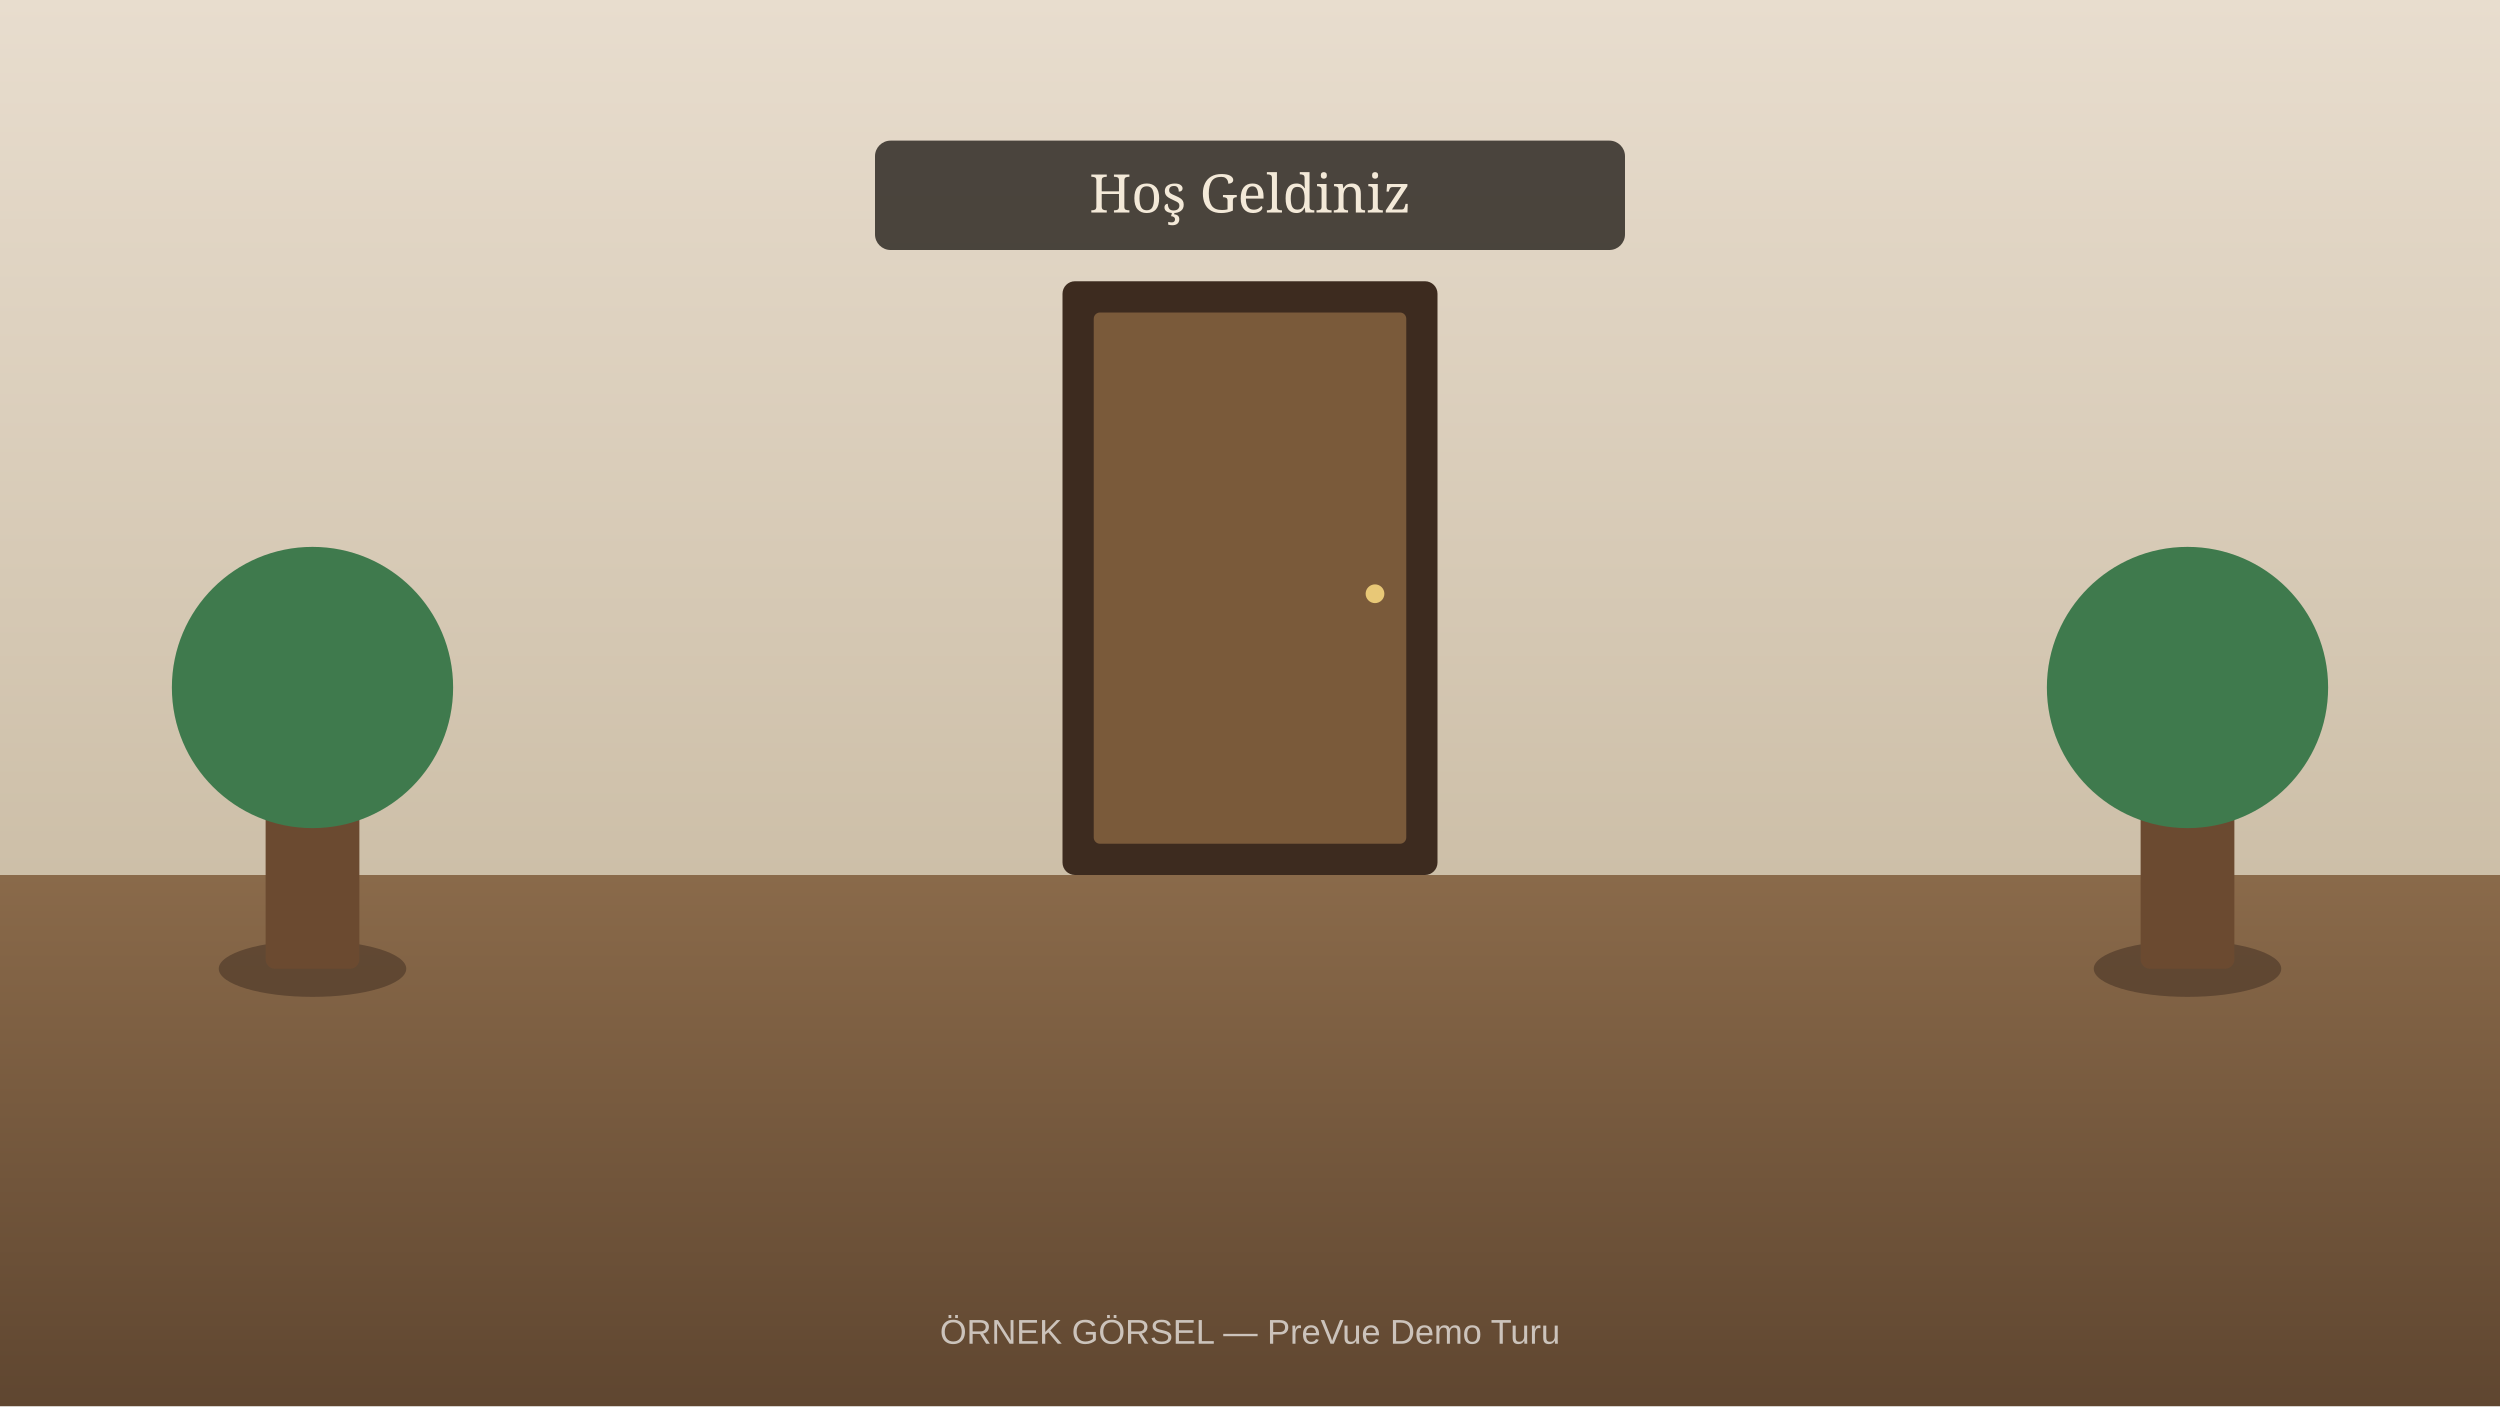
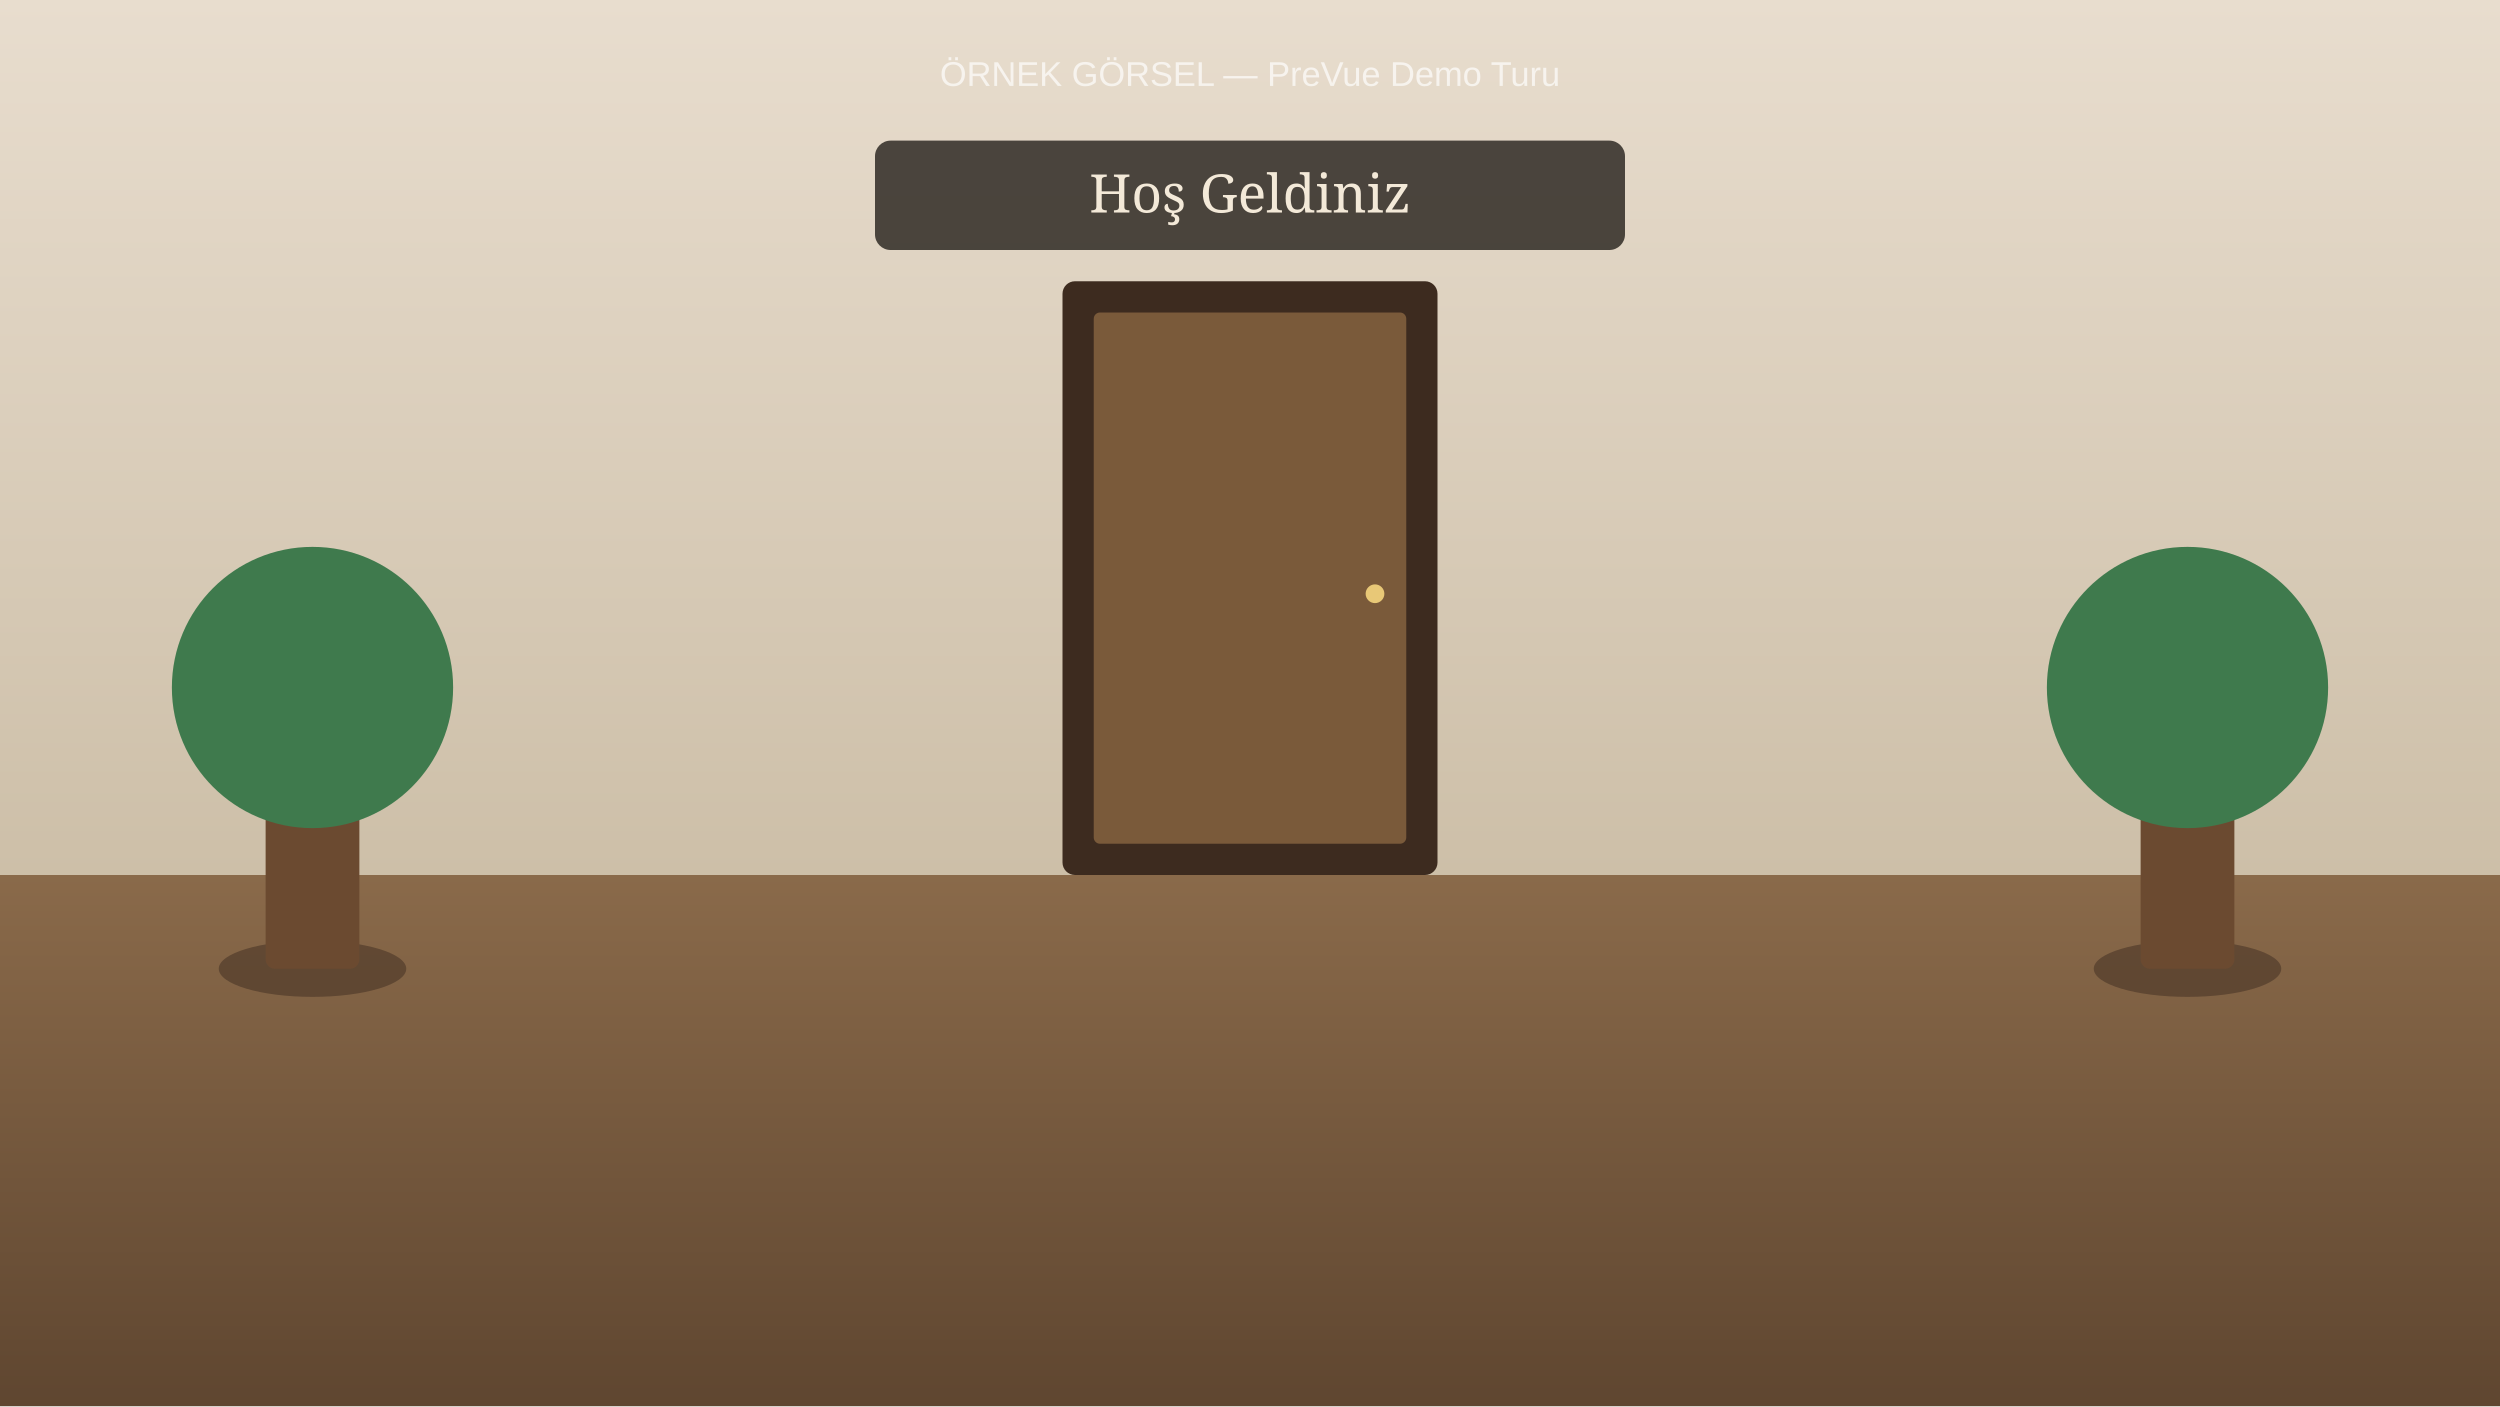
<svg xmlns="http://www.w3.org/2000/svg" viewBox="0 0 1600 900" width="1600" height="900">
  <defs>
    <linearGradient id="wallG" x1="0" y1="0" x2="0" y2="1">
      <stop offset="0" stop-color="#e8ddce" />
      <stop offset="1" stop-color="#cdbfa8" />
    </linearGradient>
    <linearGradient id="floorG" x1="0" y1="0" x2="0" y2="1">
      <stop offset="0" stop-color="#8a6a4a" />
      <stop offset="1" stop-color="#5f4630" />
    </linearGradient>
  </defs>
  <rect width="1600" height="560" fill="url(#wallG)" />
  <rect y="560" width="1600" height="340" fill="url(#floorG)" />
  <rect x="680" y="180" width="240" height="380" rx="8" fill="#3d2b1f" />
  <rect x="700" y="200" width="200" height="340" rx="4" fill="#7a5a3a" />
  <circle cx="880" cy="380" r="6" fill="#e8c877" />
  <rect x="560" y="90" width="480" height="70" rx="10" fill="#2f2a24" opacity="0.85" />
  <text x="800" y="136" font-family="Georgia, serif" font-size="34" fill="#f3e9d8" text-anchor="middle">Hoş Geldiniz</text>
  <ellipse cx="200" cy="620" rx="60" ry="18" fill="#3d2b1f" opacity="0.5" />
  <rect x="170" y="480" width="60" height="140" rx="6" fill="#6b4a30" />
  <circle cx="200" cy="440" r="90" fill="#3f7a4d" />
  <ellipse cx="1400" cy="620" rx="60" ry="18" fill="#3d2b1f" opacity="0.5" />
  <rect x="1370" y="480" width="60" height="140" rx="6" fill="#6b4a30" />
  <circle cx="1400" cy="440" r="90" fill="#3f7a4d" />
-   <text x="800" y="860" font-family="Arial" font-size="22" fill="#ffffffaa" text-anchor="middle">ÖRNEK GÖRSEL — PreVue Demo Turu</text>
+   <text x="800" y="55" font-family="Arial" font-size="22" fill="#ffffffaa" text-anchor="middle">ÖRNEK GÖRSEL — PreVue Demo Turu</text>
</svg>
